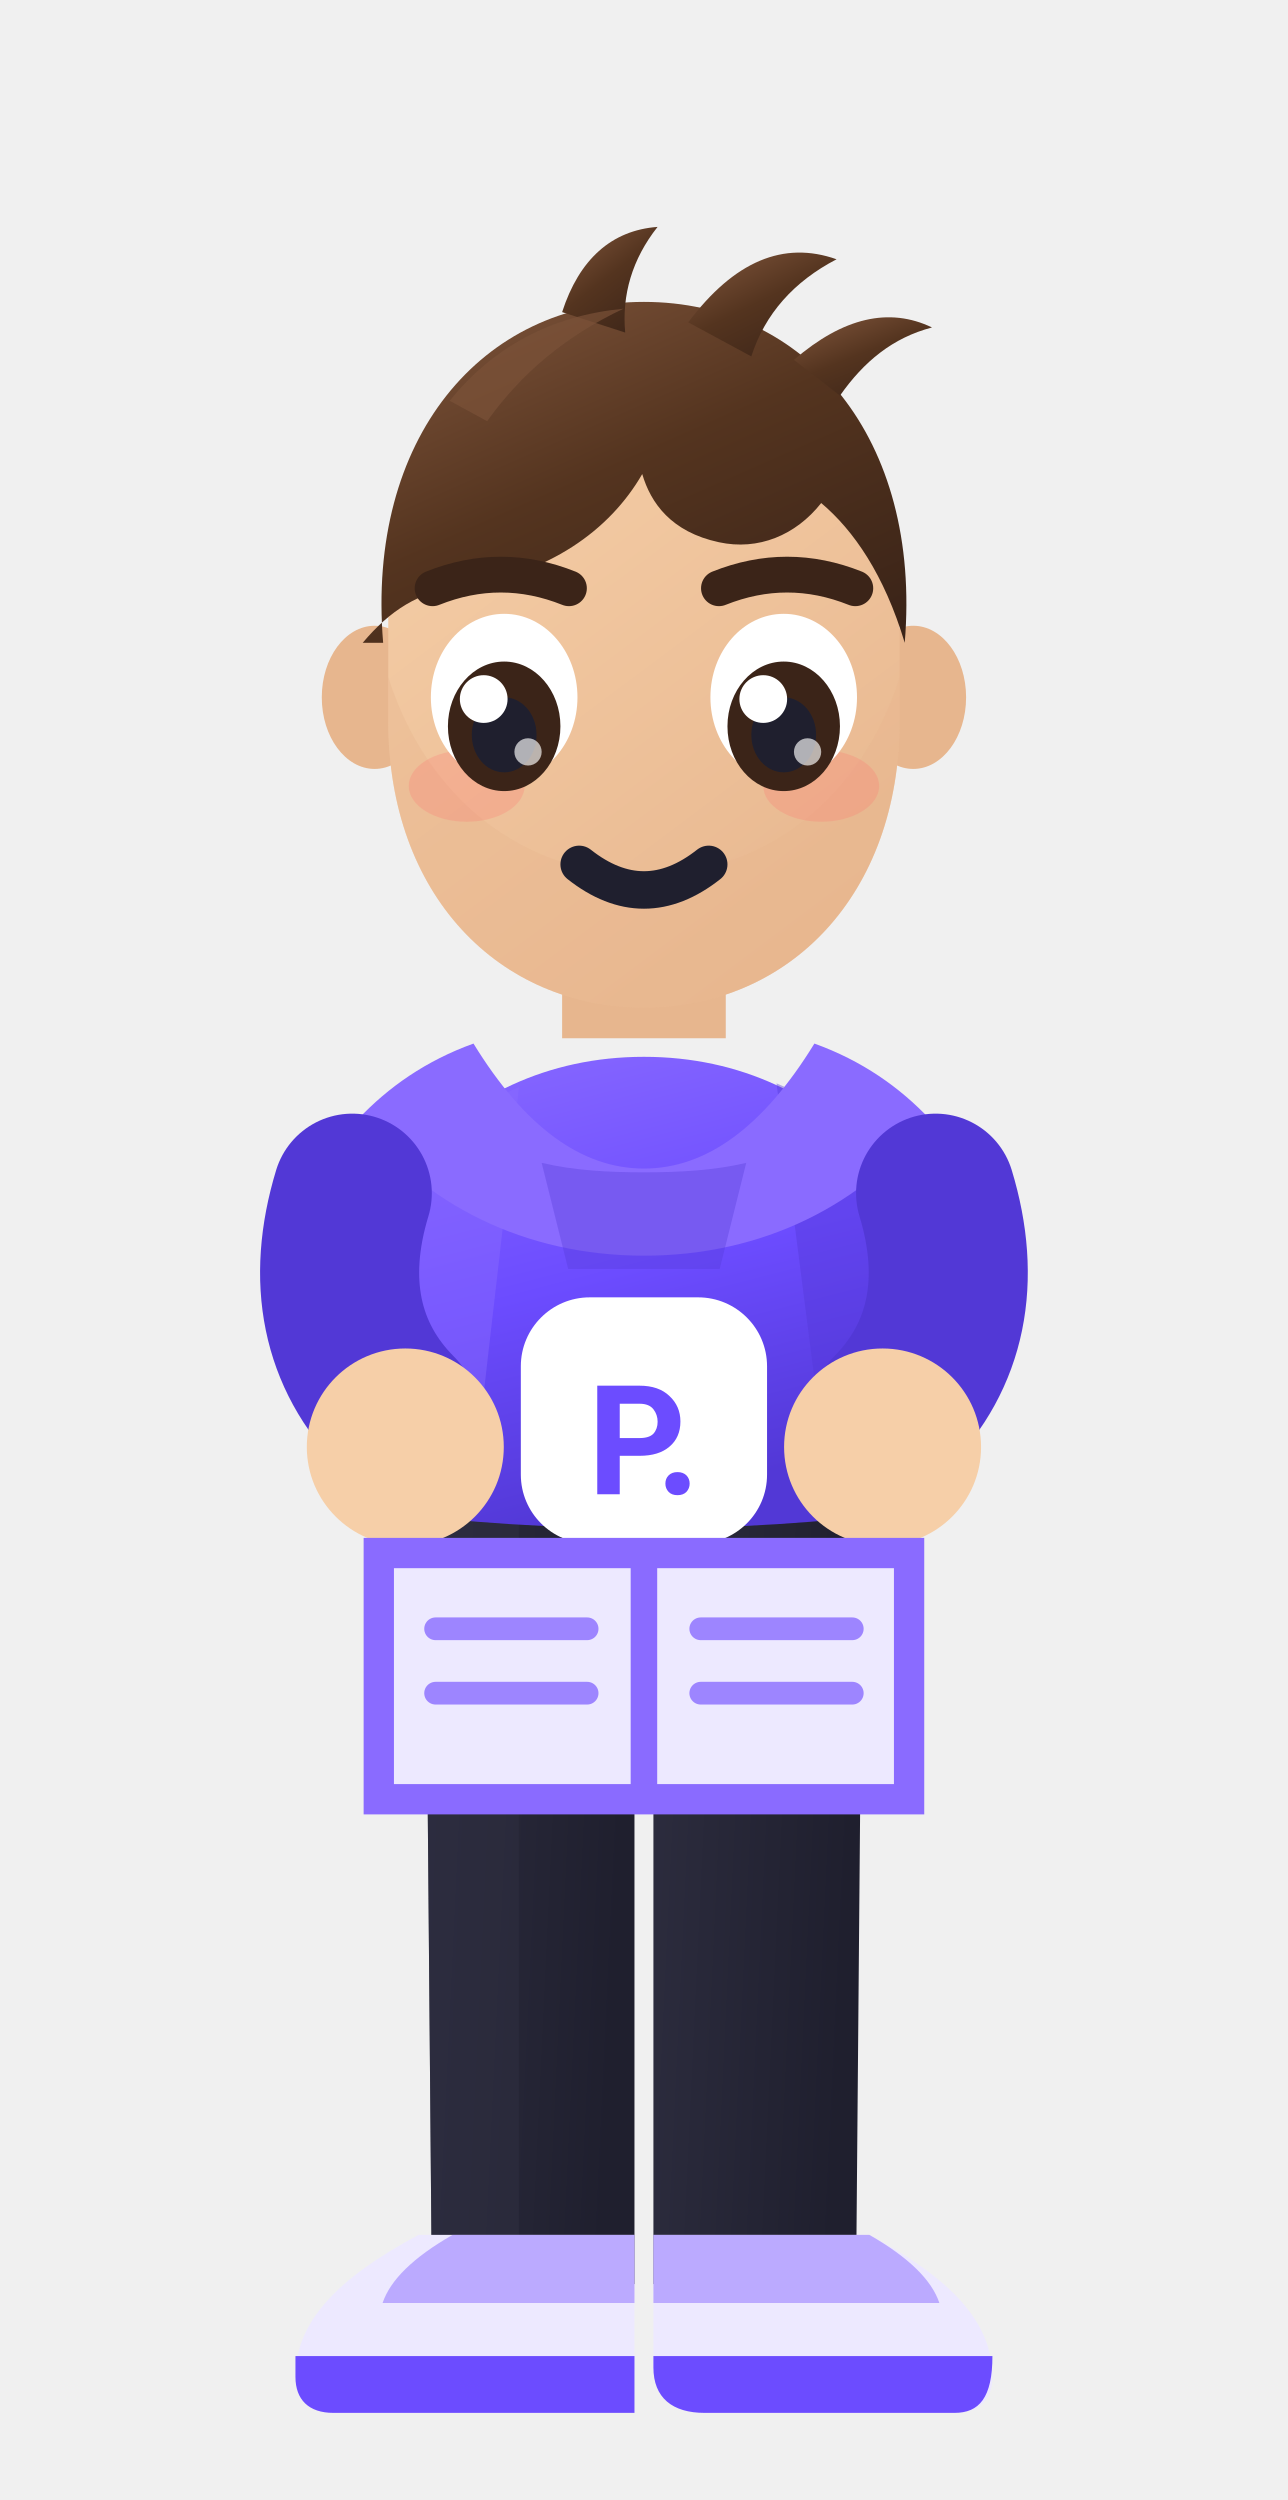
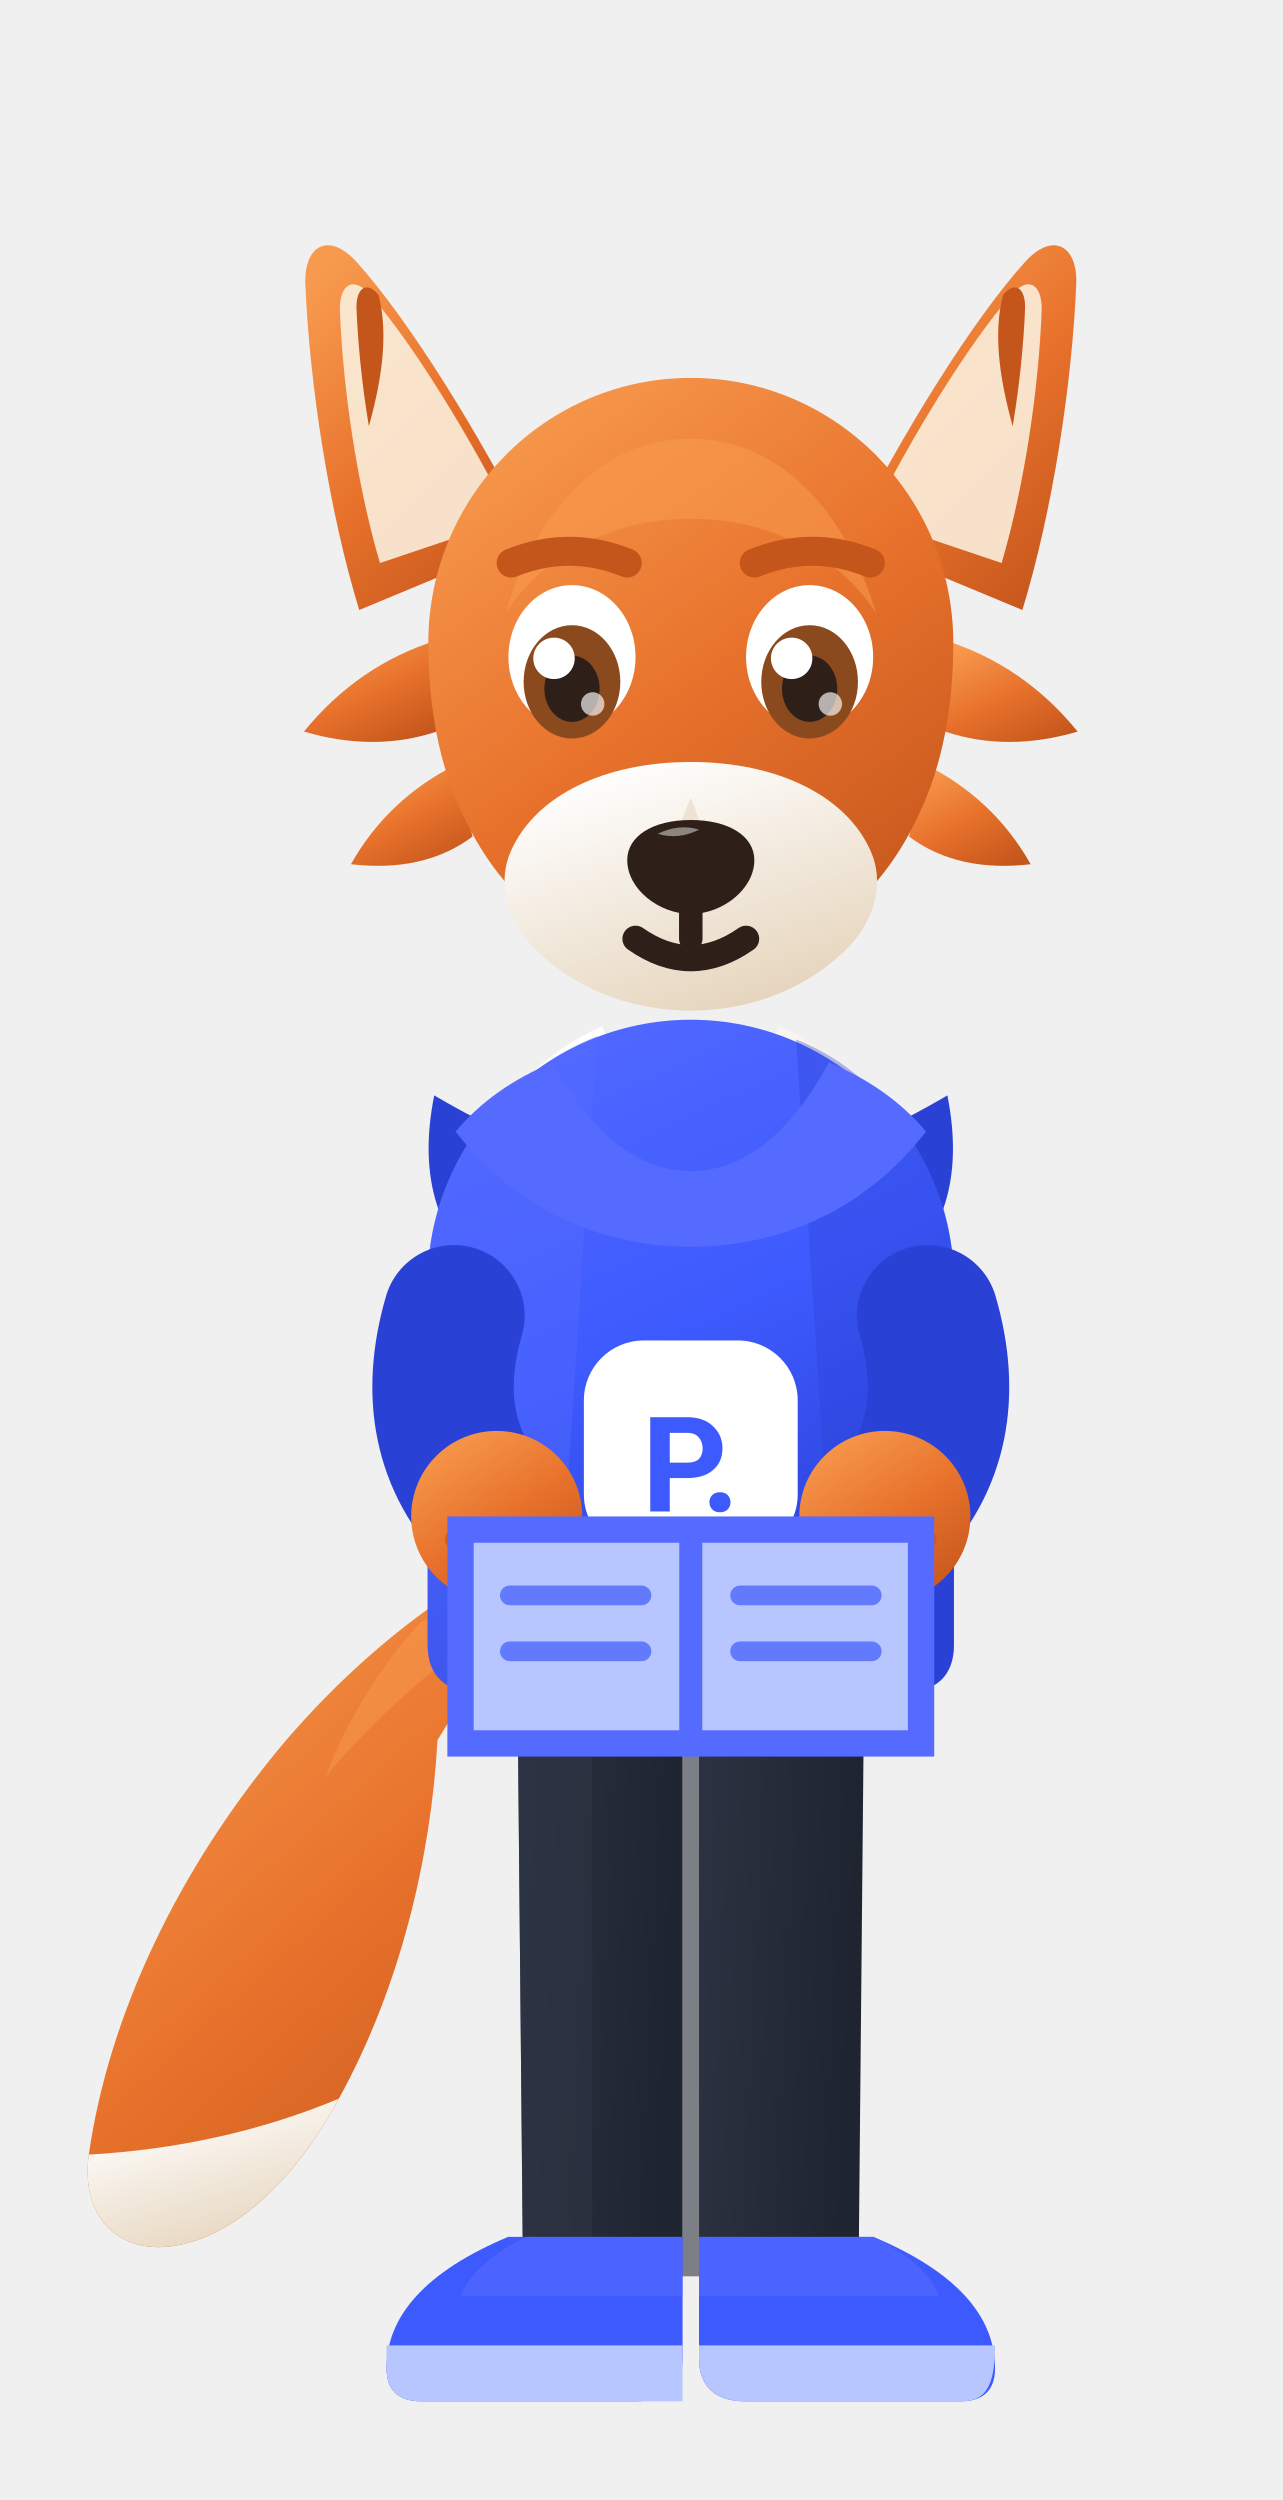
- <svg xmlns="http://www.w3.org/2000/svg" viewBox="16 0 68 132" width="68" height="132">
+ <svg xmlns="http://www.w3.org/2000/svg" viewBox="8 0 78 152" width="78" height="152">
  <defs>
    <linearGradient id="hoodie" x1="0" y1="0" x2=".35" y2="1">
-       <stop offset="0" stop-color="#8A6BFF" />
-       <stop offset=".55" stop-color="#6C4CFF" />
-       <stop offset="1" stop-color="#5238D6" />
+       <stop offset="0" stop-color="#556BFF" />
+       <stop offset=".55" stop-color="#3D5AFE" />
+       <stop offset="1" stop-color="#2A41D6" />
    </linearGradient>
-     <linearGradient id="skin" x1=".25" y1="0" x2=".8" y2="1">
-       <stop offset="0" stop-color="#F6CFA8" />
-       <stop offset="1" stop-color="#E7B68E" />
+     <linearGradient id="fur" x1=".2" y1="0" x2=".85" y2="1">
+       <stop offset="0" stop-color="#F79A4E" />
+       <stop offset=".5" stop-color="#E8722C" />
+       <stop offset="1" stop-color="#C4551B" />
    </linearGradient>
-     <linearGradient id="hair" x1=".2" y1="0" x2=".9" y2="1">
-       <stop offset="0" stop-color="#7A5138" />
-       <stop offset=".45" stop-color="#54341F" />
-       <stop offset="1" stop-color="#3B2418" />
+     <linearGradient id="cream" x1=".3" y1="0" x2=".8" y2="1">
+       <stop offset="0" stop-color="#FFFFFF" />
+       <stop offset="1" stop-color="#E4D2B8" />
    </linearGradient>
    <linearGradient id="legs" x1="0" y1="0" x2="1" y2=".2">
-       <stop offset="0" stop-color="#2D2D3F" />
-       <stop offset="1" stop-color="#1F1F2E" />
+       <stop offset="0" stop-color="#2D3342" />
+       <stop offset="1" stop-color="#1E2430" />
    </linearGradient>
  </defs>
  <g>
-     <path d="M38.4 74h11.1v46.6h-10.7Z" fill="url(#legs)" />
-     <path d="M50.5 74h11.1l-.4 46.6h-10.7Z" fill="url(#legs)" />
-     <path d="M38.4 74h5v46.6h-4.6Z" fill="#2D2D3F" opacity=".55" />
-     <path d="M38.1 118h11.4v7c0 1.6-1 2.4-2.7 2.4H33.6c-1.3 0-2-.7-2-1.9 0-2.9 2.2-5.2 6.5-7.5Z" fill="#EDE9FF" />
-     <path d="M50.5 118h11.4c4.3 2.3 6.5 4.6 6.5 7.5 0 1.2-.7 1.9-2 1.9H53.2c-1.7 0-2.7-.8-2.7-2.4Z" fill="#EDE9FF" />
-     <path d="M38.1 118h11.4v3.6H36.2c.4-1.2 1.6-2.4 3.7-3.6Zm12.4 0h11.4c2.1 1.2 3.3 2.4 3.7 3.6H50.5Z" fill="#8A6BFF" opacity=".5" />
-     <path d="M31.6 124.4h17.9v3H33.6c-1.3 0-2-.7-2-1.9Zm18.9 0h17.9c0 2.2-.7 3-2 3H53.2c-1.7 0-2.7-.8-2.7-2.4Z" fill="#6C4CFF" />
-     <path d="M33 74.8c0-10.6 6.8-19 17-19s17 8.4 17 19v2.4c0 1.7-1 2.6-2.9 2.6-9.4 1.2-18.8 1.2-28.2 0-1.9 0-2.9-.9-2.9-2.6Z" fill="url(#hoodie)" />
-     <path d="M35.9 79.8c-1.9 0-2.9-.9-2.9-2.6v-2.4c0-8 4-14.6 10.4-17.4l-2.6 22.6Z" fill="#8A6BFF" opacity=".45" />
-     <path d="M57 57.2l2.9 22.6h4.2c1.9 0 2.9-.9 2.9-2.6v-2.4c0-8.4-4.2-15.2-10-17.6Z" fill="#5238D6" opacity=".4" />
-     <path d="M41 55.1c2.7 4.4 5.7 6.6 9 6.6s6.3-2.2 9-6.6c2.5.9 4.5 2.3 6.1 4-3.5 4.5-8.8 7.2-15.1 7.2s-11.6-2.7-15.1-7.2c1.6-1.7 3.6-3.1 6.1-4Z" fill="#8A6BFF" />
-     <path d="M44.6 61.4c1.7.4 3.5.5 5.4.5s3.7-.1 5.4-.5l-1.4 5.6h-8Z" fill="#5238D6" opacity=".35" />
-     <rect x="43.5" y="68.5" width="13" height="13" rx="3.64" fill="#FFFFFF" />
-     <text x="50" y="78.9" text-anchor="middle" font-family="system-ui,-apple-system,Segoe UI,Roboto,sans-serif" font-size="8.06" font-weight="700" fill="#6C4CFF">P.</text>
-     <path d="M34.6 63c-1.4 4.6-.6 8.6 2.4 11.6" stroke="#5238D6" stroke-width="8.4" fill="none" stroke-linecap="round" />
-     <circle cx="37.4" cy="76.4" r="5.2" fill="#F6CFA8" />
-     <path d="M65.4 63c1.4 4.6.6 8.6-2.4 11.6" stroke="#5238D6" stroke-width="8.4" fill="none" stroke-linecap="round" />
-     <circle cx="62.6" cy="76.4" r="5.2" fill="#F6CFA8" />
+     <path d="M46 92c-7 1.8-14.4 6.6-20.6 13.8C18.8 113.6 14.6 122.6 13.4 131 c-.5 3.6 1.6 5.9 4.8 5.6 3.8-.4 7.6-3.8 10.4-9 3.7-6.7 5.6-14.6 6-21.8 3.5-5.8 7.5-10.3 11.4-13.8Z" fill="url(#fur)" />
+     <path d="M42.6 96.4c-5 2.2-10.2 6.2-14.8 11.6 1.4-3.6 3.4-6.8 5.8-9.4 2.8-1 5.8-1.7 9-2.2Z" fill="#F79A4E" opacity=".5" />
+     <path d="M13.4 131c-.5 3.6 1.6 5.9 4.8 5.6 3.8-.4 7.6-3.8 10.4-9 -4.8 2-9.9 3.1-15.2 3.4Z" fill="url(#cream)" />
+     <path d="M39.4 96h10.1v42.4h-9.7Z" fill="url(#legs)" />
+     <path d="M50.5 96h10.1l-.4 42.4h-9.7Z" fill="url(#legs)" />
+     <path d="M39.4 96h4.6v42.4h-4.2Z" fill="#2D3342" opacity=".6" />
+     <path d="M49.5 96h1v42.4h-1Z" fill="#1E2430" opacity=".55" />
+     <path d="M38.9 136h10.6v7.4c0 1.7-1 2.6-2.8 2.6H33.6c-1.4 0-2.1-.7-2.1-2 0-3.2 2.4-5.9 7.4-8Z" fill="#3D5AFE" />
+     <path d="M50.5 136h10.6c5 2.1 7.4 4.8 7.4 8 0 1.3-.7 2-2.1 2H53.3c-1.8 0-2.8-.9-2.8-2.6Z" fill="#3D5AFE" />
+     <path d="M38.9 136h10.6v3.6H36c.5-1.3 1.8-2.5 4-3.6Zm11.6 0h10.6c2.2 1.1 3.5 2.3 4 3.6H50.5Z" fill="#556BFF" opacity=".6" />
+     <path d="M31.5 142.6h18v3.4H33.6c-1.4 0-2.1-.7-2.1-2Zm19 0h18c0 2.7-.7 3.4-2.1 3.4H53.3c-1.8 0-2.8-.9-2.8-2.6Z" fill="#B8C6FF" />
+     <path d="M38 78c-3.4-2.6-4.6-6.4-3.6-11.4 3.4 2 6.6 3.4 9.6 4.2Zm24 0c3.4-2.6 4.6-6.4 3.6-11.4-3.4 2-6.6 3.4-9.6 4.2Z" fill="#2A41D6" />
+     <path d="M44.6 62.4c1.6 3.4 3.4 6 5.4 7.8 2-1.8 3.8-4.4 5.4-7.8 2.6 1.2 4.6 2.8 5.9 4.9-2.1 6.6-5.9 10.2-11.3 10.2s-9.2-3.6-11.3-10.2c1.3-2.1 3.3-3.7 5.9-4.9Z" fill="url(#cream)" />
+     <path d="M34 100V78c0-8.8 7.2-16 16-16s16 7.2 16 16v22c0 1.9-1.1 2.9-3.1 2.9-8.6 1.2-17.2 1.2-25.8 0-2 0-3.1-1-3.1-2.9Z" fill="url(#hoodie)" />
+     <path d="M37.1 102.9c-2 0-3.1-1-3.1-2.9V78c0-6.8 4.3-12.6 10.3-15l-2.6 39.9Z" fill="#556BFF" opacity=".4" />
+     <path d="M56.4 63.2L59 102.9h3.9c2 0 3.1-1 3.1-2.9V78c0-7-4.4-12.8-9.6-14.8Z" fill="#2A41D6" opacity=".35" />
+     <path d="M41.6 64.6c2.4 4.4 5.2 6.6 8.4 6.6s6-2.2 8.4-6.6c2.4 1 4.4 2.4 5.9 4.2-3.4 4.4-8.4 7-14.3 7s-10.9-2.6-14.3-7c1.5-1.8 3.5-3.2 5.9-4.2Z" fill="#556BFF" />
+     <rect x="43.5" y="81.5" width="13" height="13" rx="3.64" fill="#FFFFFF" />
+     <text x="50" y="91.9" text-anchor="middle" font-family="system-ui,-apple-system,Segoe UI,Roboto,sans-serif" font-size="8.06" font-weight="700" fill="#3D5AFE">P.</text>
+     <path d="M35.6 80c-1.4 4.8-.6 9 2.6 12.2" stroke="#2A41D6" stroke-width="8.6" fill="none" stroke-linecap="round" />
+     <circle cx="38.2" cy="92.2" r="5.2" fill="url(#fur)" />
+     <path d="M35.6 93.6q2.6 2.4 5.2 0" stroke="#C4551B" stroke-width="1.1" fill="none" stroke-linecap="round" opacity=".7" />
+     <path d="M64.4 80c1.4 4.8.6 9-2.6 12.2" stroke="#2A41D6" stroke-width="8.6" fill="none" stroke-linecap="round" />
+     <circle cx="61.8" cy="92.2" r="5.2" fill="url(#fur)" />
+     <path d="M59.2 93.6q2.6 2.4 5.2 0" stroke="#C4551B" stroke-width="1.1" fill="none" stroke-linecap="round" opacity=".7" />
  </g>
-   <g transform="translate(50 53.2) scale(0.9) translate(-50 -53.2)">
+   <g transform="translate(50 68) scale(0.84) translate(-50 -68)">
    <g id="head">
-       <path d="M45.2 44h9.6v11h-9.6Z" fill="#E7B68E" />
-       <path d="M45.2 44h9.6v4.6c-3.4 1.4-6.6 1.4-9.6 0Z" fill="#D2966B" opacity=".55" />
-       <ellipse cx="34.2" cy="35" rx="3.1" ry="4.2" fill="#E7B68E" />
-       <ellipse cx="65.8" cy="35" rx="3.1" ry="4.2" fill="#E7B68E" />
-       <path d="M35 30.4c0-10.8 6.7-18 15-18s15 7.2 15 18v6c0 10.2-6.5 16.8-15 16.8S35 46.6 35 36.4Z" fill="url(#skin)" />
-       <path d="M50 53.2c-8.5 0-15-6.6-15-16.8v-2.6c2.2 7 7.8 11.6 15 11.6s12.8-4.6 15-11.6v2.6c0 10.2-6.5 16.8-15 16.8Z" fill="#E7B68E" opacity=".38" />
-       <ellipse cx="39.6" cy="40.2" rx="3.4" ry="2.1" fill="#FF6B6B" opacity=".22" />
-       <ellipse cx="60.4" cy="40.2" rx="3.4" ry="2.1" fill="#FF6B6B" opacity=".22" />
-       <g fill="url(#hair)">
-         <path d="M34.7 31.8C33.7 19.8 40.5 11.8 50 11.8s16.3 8 15.3 20c-1.2-4-3-6.6-4.9-8.2-1.5 1.9-3.7 2.8-6 2.3-2.8-.6-4-2.3-4.5-4-1.9 3.3-5.5 5.9-10.7 6.6-2.4.3-4.1 1.4-5.7 3.3Z" />
-         <path d="M52.6 13c2.7-3.6 5.6-4.8 8.7-3.7-2.5 1.3-4.2 3.2-5 5.7Z" />
-         <path d="M45.2 12.4c1-3.1 2.9-4.8 5.6-5-1.5 1.9-2.1 4-1.9 6.2Z" />
-         <path d="M58.8 15.2c2.9-2.5 5.6-3.1 8.1-1.9-2.3.6-4 2-5.4 4Z" />
-       </g>
-       <path d="M38.6 17.6c2.6-3.2 6-5 10.2-5.4-3.4 1.6-6 3.8-8 6.6Z" fill="#7A5138" opacity=".7" />
-       <path d="M37.6 28.6q4-1.6 8 0M54.4 28.6q4-1.6 8 0" stroke="#3B2418" stroke-width="2.1" fill="none" stroke-linecap="round" />
-       <ellipse cx="41.8" cy="35" rx="4.3" ry="4.9" fill="#FFFFFF" />
-       <ellipse cx="41.8" cy="36.7" rx="3.3" ry="3.8" fill="#3B2418" />
-       <ellipse cx="41.8" cy="37.2" rx="1.9" ry="2.2" fill="#1F1F2E" />
-       <circle cx="40.6" cy="35.1" r="1.4" fill="#FFFFFF" />
-       <circle cx="43.2" cy="38.2" r=".8" fill="#FFFFFF" opacity=".65" />
-       <ellipse cx="58.2" cy="35" rx="4.3" ry="4.9" fill="#FFFFFF" />
-       <ellipse cx="58.2" cy="36.7" rx="3.3" ry="3.8" fill="#3B2418" />
-       <ellipse cx="58.2" cy="37.2" rx="1.9" ry="2.2" fill="#1F1F2E" />
-       <circle cx="57.0" cy="35.1" r="1.4" fill="#FFFFFF" />
-       <circle cx="59.6" cy="38.2" r=".8" fill="#FFFFFF" opacity=".65" />
-       <path d="M46.2 44.8q3.8 3 7.6 0" stroke="#1F1F2E" stroke-width="2.2" fill="none" stroke-linecap="round" />
+       <path d="M38.5 26C34.8 18.6 29.6 10.2 25.8 6c-2-2.2-3.8-1.2-3.7 1.6.3 7.2 1.7 16.4 3.9 23.6Z" fill="url(#fur)" />
+       <path d="M37 24.6c-3-6-7.2-12.8-10.2-16.2-1.2-1.4-2.2-.8-2.2 1 .2 5.6 1.2 12.6 2.9 18.4Z" fill="#FBEEDC" opacity=".9" />
+       <path d="M27.4 8.4c-.8-1-1.6-.6-1.6.9.1 2.6.4 5.6.9 8.6 1-3.6 1.4-6.8.7-9.5Z" fill="#C4551B" />
+       <path d="M61.5 26C65.2 18.6 70.4 10.2 74.2 6c2-2.2 3.8-1.2 3.7 1.6-.3 7.2-1.7 16.4-3.9 23.6Z" fill="url(#fur)" />
+       <path d="M63 24.6c3-6 7.2-12.8 10.2-16.2 1.2-1.4 2.2-.8 2.2 1-.2 5.6-1.2 12.6-2.9 18.4Z" fill="#FBEEDC" opacity=".9" />
+       <path d="M72.6 8.4c.8-1 1.6-.6 1.6.9-.1 2.6-.4 5.6-.9 8.6-1-3.6-1.4-6.8-.7-9.5Z" fill="#C4551B" />
+       <path d="M31.6 33.4c-3.8 1.2-7 3.4-9.6 6.6 3.4 1 6.6 1 9.6 0Z" fill="url(#fur)" />
+       <path d="M33 42.4c-3.2 1.6-5.8 4-7.6 7.2 3.4.4 6.4-.2 8.8-2Z" fill="url(#fur)" />
+       <path d="M68.4 33.4c3.8 1.2 7 3.4 9.6 6.6-3.4 1-6.6 1-9.6 0Z" fill="url(#fur)" />
+       <path d="M67 42.4c3.2 1.6 5.8 4 7.6 7.2-3.4.4-6.4-.2-8.8-2Z" fill="url(#fur)" />
+       <path d="M31 33.6c0-10.6 8.5-19.2 19-19.2s19 8.6 19 19.2c0 4.6-.8 8.8-2.4 12.2-1.7 3.8-4.2 6.7-7.2 8.6-2.9 1.9-6.2 2.9-9.4 2.9s-6.5-1-9.4-2.9c-3-1.9-5.5-4.8-7.2-8.6C31.8 42.4 31 38.2 31 33.6Z" fill="url(#fur)" />
+       <path d="M50 24.6c5.8 0 10.6 2.6 13.4 6.8-2.4-8-7.4-12.6-13.4-12.6s-11 4.6-13.4 12.6c2.8-4.2 7.6-6.8 13.4-6.8Z" fill="#F79A4E" opacity=".55" />
+       <path d="M50 60.2c-4.6 0-8.8-1.8-11.6-4.8-1.8-2-2.4-4.6-1.4-6.8 1.8-4 6.8-6.4 13-6.4s11.2 2.4 13 6.4c1 2.2.4 4.8-1.4 6.8-2.8 3-7 4.8-11.6 4.8Z" fill="url(#cream)" />
+       <path d="M50 44.8c1.4 3.2 1.4 6.2 0 9-1.5-2.8-1.5-5.8 0-9Z" fill="#E4D2B8" opacity=".5" />
+       <path d="M50 46.4c2.8 0 4.6 1.2 4.6 2.9 0 2.1-2.3 3.9-4.6 3.9s-4.6-1.8-4.6-3.9c0-1.7 1.8-2.9 4.6-2.9Z" fill="#2E2018" />
+       <path d="M47.6 47.4c1-.5 2.1-.6 3-.3-1 .5-2 .6-3 .3Z" fill="#FFFFFF" opacity=".45" />
+       <path d="M37 27.8q4.2-1.7 8.4 0M54.6 27.8q4.2-1.7 8.4 0" stroke="#C4551B" stroke-width="2.1" fill="none" stroke-linecap="round" />
+       <ellipse cx="41.4" cy="34.6" rx="4.6" ry="5.2" fill="#FFFFFF" />
+       <ellipse cx="41.4" cy="36.4" rx="3.5" ry="4.1" fill="#8B4A1E" />
+       <ellipse cx="41.4" cy="36.9" rx="2" ry="2.4" fill="#2E2018" />
+       <circle cx="40.1" cy="34.7" r="1.5" fill="#FFFFFF" />
+       <circle cx="42.9" cy="38.0" r=".85" fill="#FFFFFF" opacity=".65" />
+       <ellipse cx="58.6" cy="34.6" rx="4.6" ry="5.2" fill="#FFFFFF" />
+       <ellipse cx="58.6" cy="36.4" rx="3.5" ry="4.1" fill="#8B4A1E" />
+       <ellipse cx="58.6" cy="36.9" rx="2" ry="2.4" fill="#2E2018" />
+       <circle cx="57.3" cy="34.7" r="1.5" fill="#FFFFFF" />
+       <circle cx="60.1" cy="38.0" r=".85" fill="#FFFFFF" opacity=".65" />
+       <path d="M50 52.8v2.2" stroke="#2E2018" stroke-width="1.7" stroke-linecap="round" />
+       <path d="M46 55q4 2.8 8 0" stroke="#2E2018" stroke-width="1.9" fill="none" stroke-linecap="round" />
    </g>
  </g>
-   <g transform="translate(0 8)">
-     <path d="M36 74h28v13H36Z" fill="#EDE9FF" stroke="#8A6BFF" stroke-width="1.6" />
-     <path d="M50 74v13" stroke="#8A6BFF" stroke-width="1.4" />
-     <path d="M39 78h8M39 81.4h8M53 78h8M53 81.4h8" stroke="#8A6BFF" stroke-width="1.2" stroke-linecap="round" opacity=".8" />
+   <g>
+     <path d="M36 93h28v13H36Z" fill="#B8C6FF" stroke="#556BFF" stroke-width="1.6" />
+     <path d="M50 93v13" stroke="#556BFF" stroke-width="1.4" />
+     <path d="M39 97h8M39 100.4h8M53 97h8M53 100.4h8" stroke="#3D5AFE" stroke-width="1.2" stroke-linecap="round" opacity=".7" />
  </g>
</svg>
